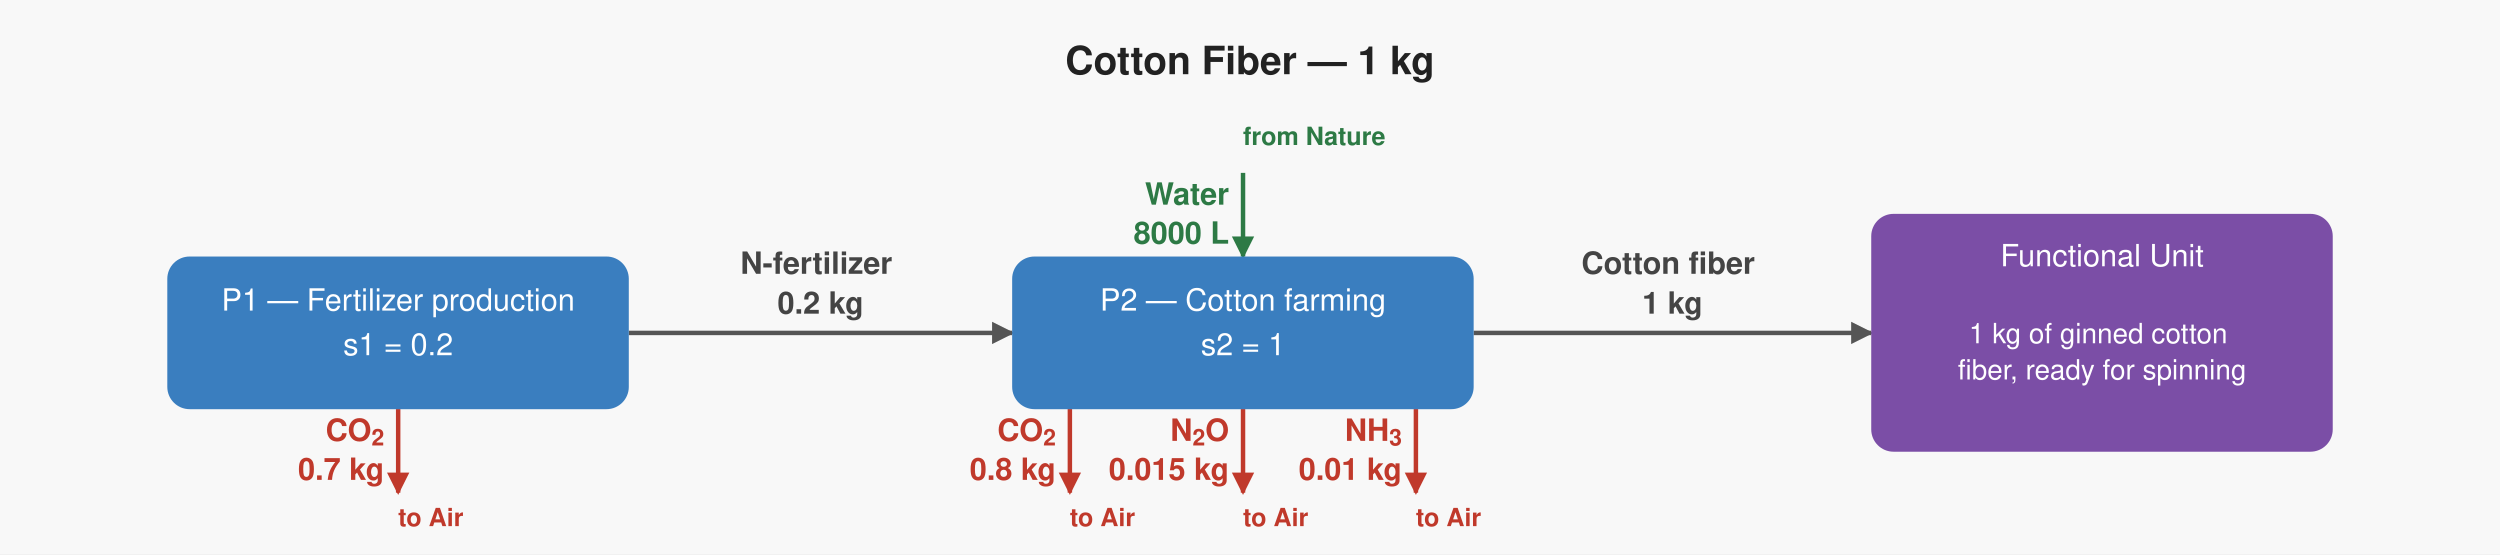
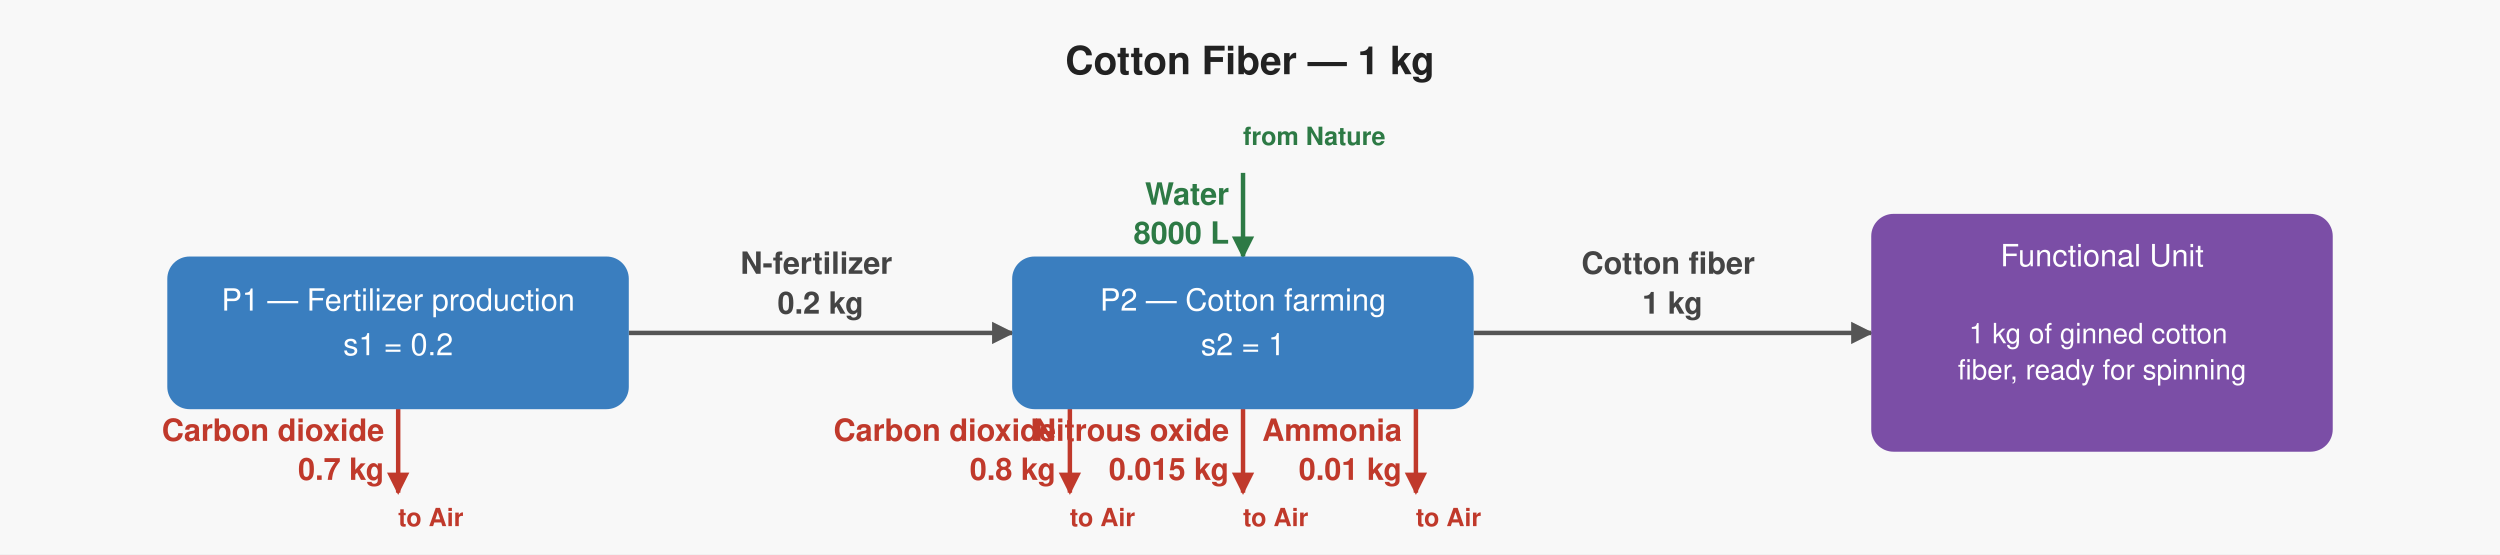
<svg xmlns="http://www.w3.org/2000/svg" width="896.6" height="198.7" viewBox="0 -76.7 896.6 198.7">
  <rect x="0" y="-76.7" width="896.6" height="198.7" fill="#f8f8f8" />
  <defs>
    <marker id="arr" viewBox="0 0 10 10" refX="9" refY="5" markerWidth="5" markerHeight="5" orient="auto">
      <path d="M0,0 L10,5 L0,10 z" fill="#555555" />
    </marker>
    <marker id="arr-green" viewBox="0 0 10 10" refX="9" refY="5" markerWidth="5" markerHeight="5" orient="auto">
      <path d="M0,0 L10,5 L0,10 z" fill="#2d7a45" />
    </marker>
    <marker id="arr-red" viewBox="0 0 10 10" refX="9" refY="5" markerWidth="5" markerHeight="5" orient="auto">
      <path d="M0,0 L10,5 L0,10 z" fill="#c0392b" />
    </marker>
  </defs>
  <text x="448.3" y="-50.1" text-anchor="middle" dominant-baseline="auto" font-family="Helvetica,Arial,sans-serif" font-size="14" font-weight="bold" fill="#222">Cotton Fiber — 1 kg</text>
  <line x1="142.8" y1="70.0" x2="142.8" y2="100.0" stroke="#c0392b" stroke-width="1.6" marker-end="url(#arr-red)" />
-   <text x="137.8" y="81.4" text-anchor="end" dominant-baseline="auto" font-family="Helvetica,Arial,sans-serif" font-size="11" font-weight="bold" fill="#c0392b">CO<tspan baseline-shift="sub" font-size="0.75em">2</tspan>
-   </text>
+   <text x="137.8" y="81.4" text-anchor="end" dominant-baseline="auto" font-family="Helvetica,Arial,sans-serif" font-size="11" font-weight="bold" fill="#c0392b">Carbon dioxide</text>
  <text x="137.8" y="95.4" text-anchor="end" dominant-baseline="auto" font-family="Helvetica,Arial,sans-serif" font-size="11" font-weight="bold" fill="#c0392b">0.7 kg</text>
  <text x="142.8" y="112.0" text-anchor="start" dominant-baseline="auto" font-family="Helvetica,Arial,sans-serif" font-size="9" font-weight="bold" fill="#c0392b">to Air</text>
  <text x="445.8" y="-24.7" text-anchor="start" dominant-baseline="auto" font-family="Helvetica,Arial,sans-serif" font-size="9" font-weight="bold" fill="#2d7a45">from Nature</text>
  <line x1="445.8" y1="-14.7" x2="445.8" y2="15.3" stroke="#2d7a45" stroke-width="1.6" marker-end="url(#arr-green)" />
  <text x="440.8" y="-3.3" text-anchor="end" dominant-baseline="auto" font-family="Helvetica,Arial,sans-serif" font-size="11" font-weight="bold" fill="#2d7a45">Water</text>
  <text x="440.8" y="10.7" text-anchor="end" dominant-baseline="auto" font-family="Helvetica,Arial,sans-serif" font-size="11" font-weight="bold" fill="#2d7a45">8000 L</text>
  <line x1="383.7" y1="70.0" x2="383.7" y2="100.0" stroke="#c0392b" stroke-width="1.6" marker-end="url(#arr-red)" />
-   <text x="378.7" y="81.4" text-anchor="end" dominant-baseline="auto" font-family="Helvetica,Arial,sans-serif" font-size="11" font-weight="bold" fill="#c0392b">CO<tspan baseline-shift="sub" font-size="0.75em">2</tspan>
-   </text>
+   <text x="378.7" y="81.4" text-anchor="end" dominant-baseline="auto" font-family="Helvetica,Arial,sans-serif" font-size="11" font-weight="bold" fill="#c0392b">Carbon dioxide</text>
  <text x="378.7" y="95.4" text-anchor="end" dominant-baseline="auto" font-family="Helvetica,Arial,sans-serif" font-size="11" font-weight="bold" fill="#c0392b">0.8 kg</text>
  <text x="383.7" y="112.0" text-anchor="start" dominant-baseline="auto" font-family="Helvetica,Arial,sans-serif" font-size="9" font-weight="bold" fill="#c0392b">to Air</text>
  <line x1="445.8" y1="70.0" x2="445.8" y2="100.0" stroke="#c0392b" stroke-width="1.6" marker-end="url(#arr-red)" />
-   <text x="440.8" y="81.4" text-anchor="end" dominant-baseline="auto" font-family="Helvetica,Arial,sans-serif" font-size="11" font-weight="bold" fill="#c0392b">N<tspan baseline-shift="sub" font-size="0.75em">2</tspan>O</text>
+   <text x="440.8" y="81.4" text-anchor="end" dominant-baseline="auto" font-family="Helvetica,Arial,sans-serif" font-size="11" font-weight="bold" fill="#c0392b">Nitrous oxide</text>
  <text x="440.8" y="95.4" text-anchor="end" dominant-baseline="auto" font-family="Helvetica,Arial,sans-serif" font-size="11" font-weight="bold" fill="#c0392b">0.015 kg</text>
  <text x="445.8" y="112.0" text-anchor="start" dominant-baseline="auto" font-family="Helvetica,Arial,sans-serif" font-size="9" font-weight="bold" fill="#c0392b">to Air</text>
  <line x1="507.8" y1="70.0" x2="507.8" y2="100.0" stroke="#c0392b" stroke-width="1.6" marker-end="url(#arr-red)" />
-   <text x="502.8" y="81.4" text-anchor="end" dominant-baseline="auto" font-family="Helvetica,Arial,sans-serif" font-size="11" font-weight="bold" fill="#c0392b">NH<tspan baseline-shift="sub" font-size="0.75em">3</tspan>
-   </text>
+   <text x="502.8" y="81.4" text-anchor="end" dominant-baseline="auto" font-family="Helvetica,Arial,sans-serif" font-size="11" font-weight="bold" fill="#c0392b">Ammonia</text>
  <text x="502.8" y="95.4" text-anchor="end" dominant-baseline="auto" font-family="Helvetica,Arial,sans-serif" font-size="11" font-weight="bold" fill="#c0392b">0.01 kg</text>
  <text x="507.8" y="112.0" text-anchor="start" dominant-baseline="auto" font-family="Helvetica,Arial,sans-serif" font-size="9" font-weight="bold" fill="#c0392b">to Air</text>
  <line x1="225.5" y1="42.7" x2="363.0" y2="42.7" stroke="#555555" stroke-width="1.6" marker-end="url(#arr)" />
  <text text-anchor="middle" font-family="Helvetica,Arial,sans-serif" font-size="11" font-weight="bold" fill="#444">
    <tspan x="294.3" y="21.5" dominant-baseline="auto">N-fertilizer</tspan>
    <tspan x="294.3" y="35.8" dominant-baseline="auto">0.2 kg</tspan>
  </text>
  <line x1="528.5" y1="42.7" x2="671.1" y2="42.7" stroke="#555555" stroke-width="1.6" marker-end="url(#arr)" />
  <text text-anchor="middle" font-family="Helvetica,Arial,sans-serif" font-size="11" font-weight="bold" fill="#444">
    <tspan x="599.8" y="21.5" dominant-baseline="auto">Cotton fiber</tspan>
    <tspan x="599.8" y="35.8" dominant-baseline="auto">1 kg</tspan>
  </text>
  <rect x="60.0" y="15.3" width="165.513" height="54.745" rx="8" fill="#3a7ebf" />
  <text x="142.8" y="34.7" text-anchor="middle" dominant-baseline="auto" font-family="Helvetica,Arial,sans-serif" font-size="11" font-weight="normal" fill="white">P1 — Fertilizer production</text>
  <text x="142.8" y="50.7" text-anchor="middle" dominant-baseline="auto" font-family="Helvetica,Arial,sans-serif" font-size="11" font-weight="normal" fill="white">s1 = 0.2</text>
  <rect x="363.0" y="15.3" width="165.513" height="54.745" rx="8" fill="#3a7ebf" />
  <text x="445.8" y="34.7" text-anchor="middle" dominant-baseline="auto" font-family="Helvetica,Arial,sans-serif" font-size="11" font-weight="normal" fill="white">P2 — Cotton farming</text>
  <text x="445.8" y="50.7" text-anchor="middle" dominant-baseline="auto" font-family="Helvetica,Arial,sans-serif" font-size="11" font-weight="normal" fill="white">s2 = 1</text>
  <rect x="671.1" y="-0.0" width="165.513" height="85.301" rx="8" fill="#7b4ea6" />
  <text x="753.9" y="18.8" text-anchor="middle" dominant-baseline="auto" font-family="Helvetica,Arial,sans-serif" font-size="11" font-weight="normal" fill="white">Functional Unit</text>
  <text text-anchor="middle" font-family="Helvetica,Arial,sans-serif" font-size="10" font-weight="normal" fill="white">
    <tspan x="753.9" y="46.4" dominant-baseline="auto">1 kg of ginned cotton</tspan>
    <tspan x="753.9" y="59.4" dominant-baseline="auto">fiber, ready for spinning</tspan>
  </text>
</svg>
